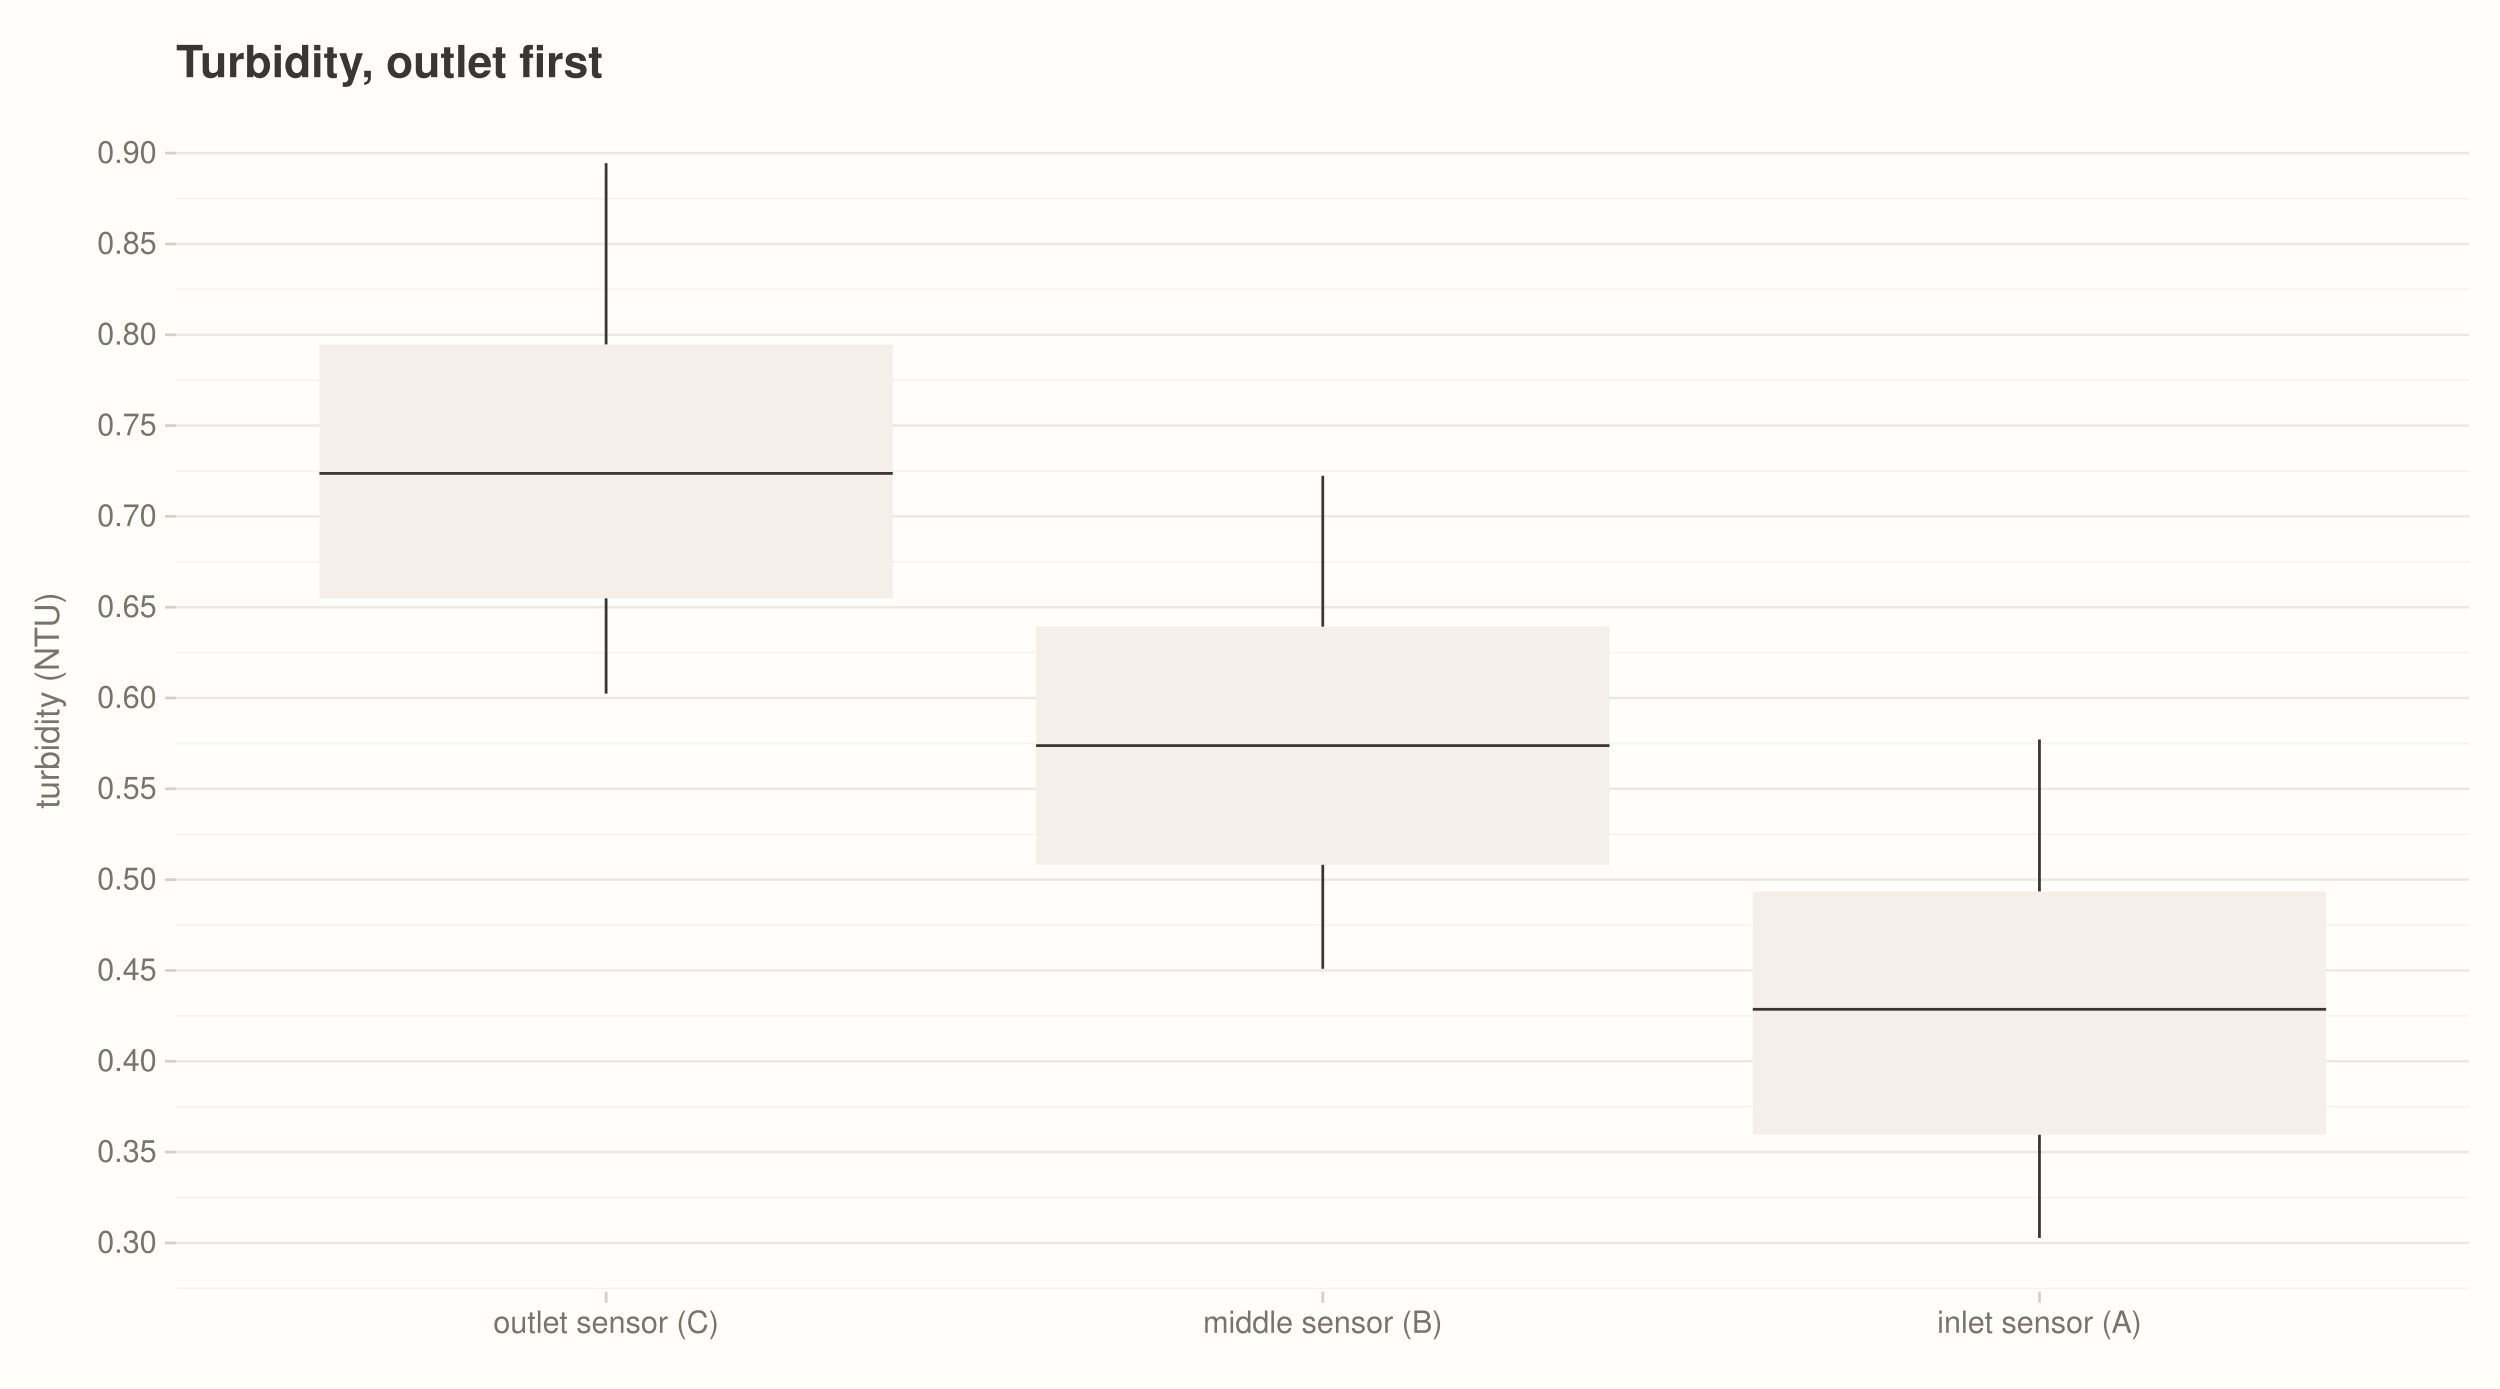
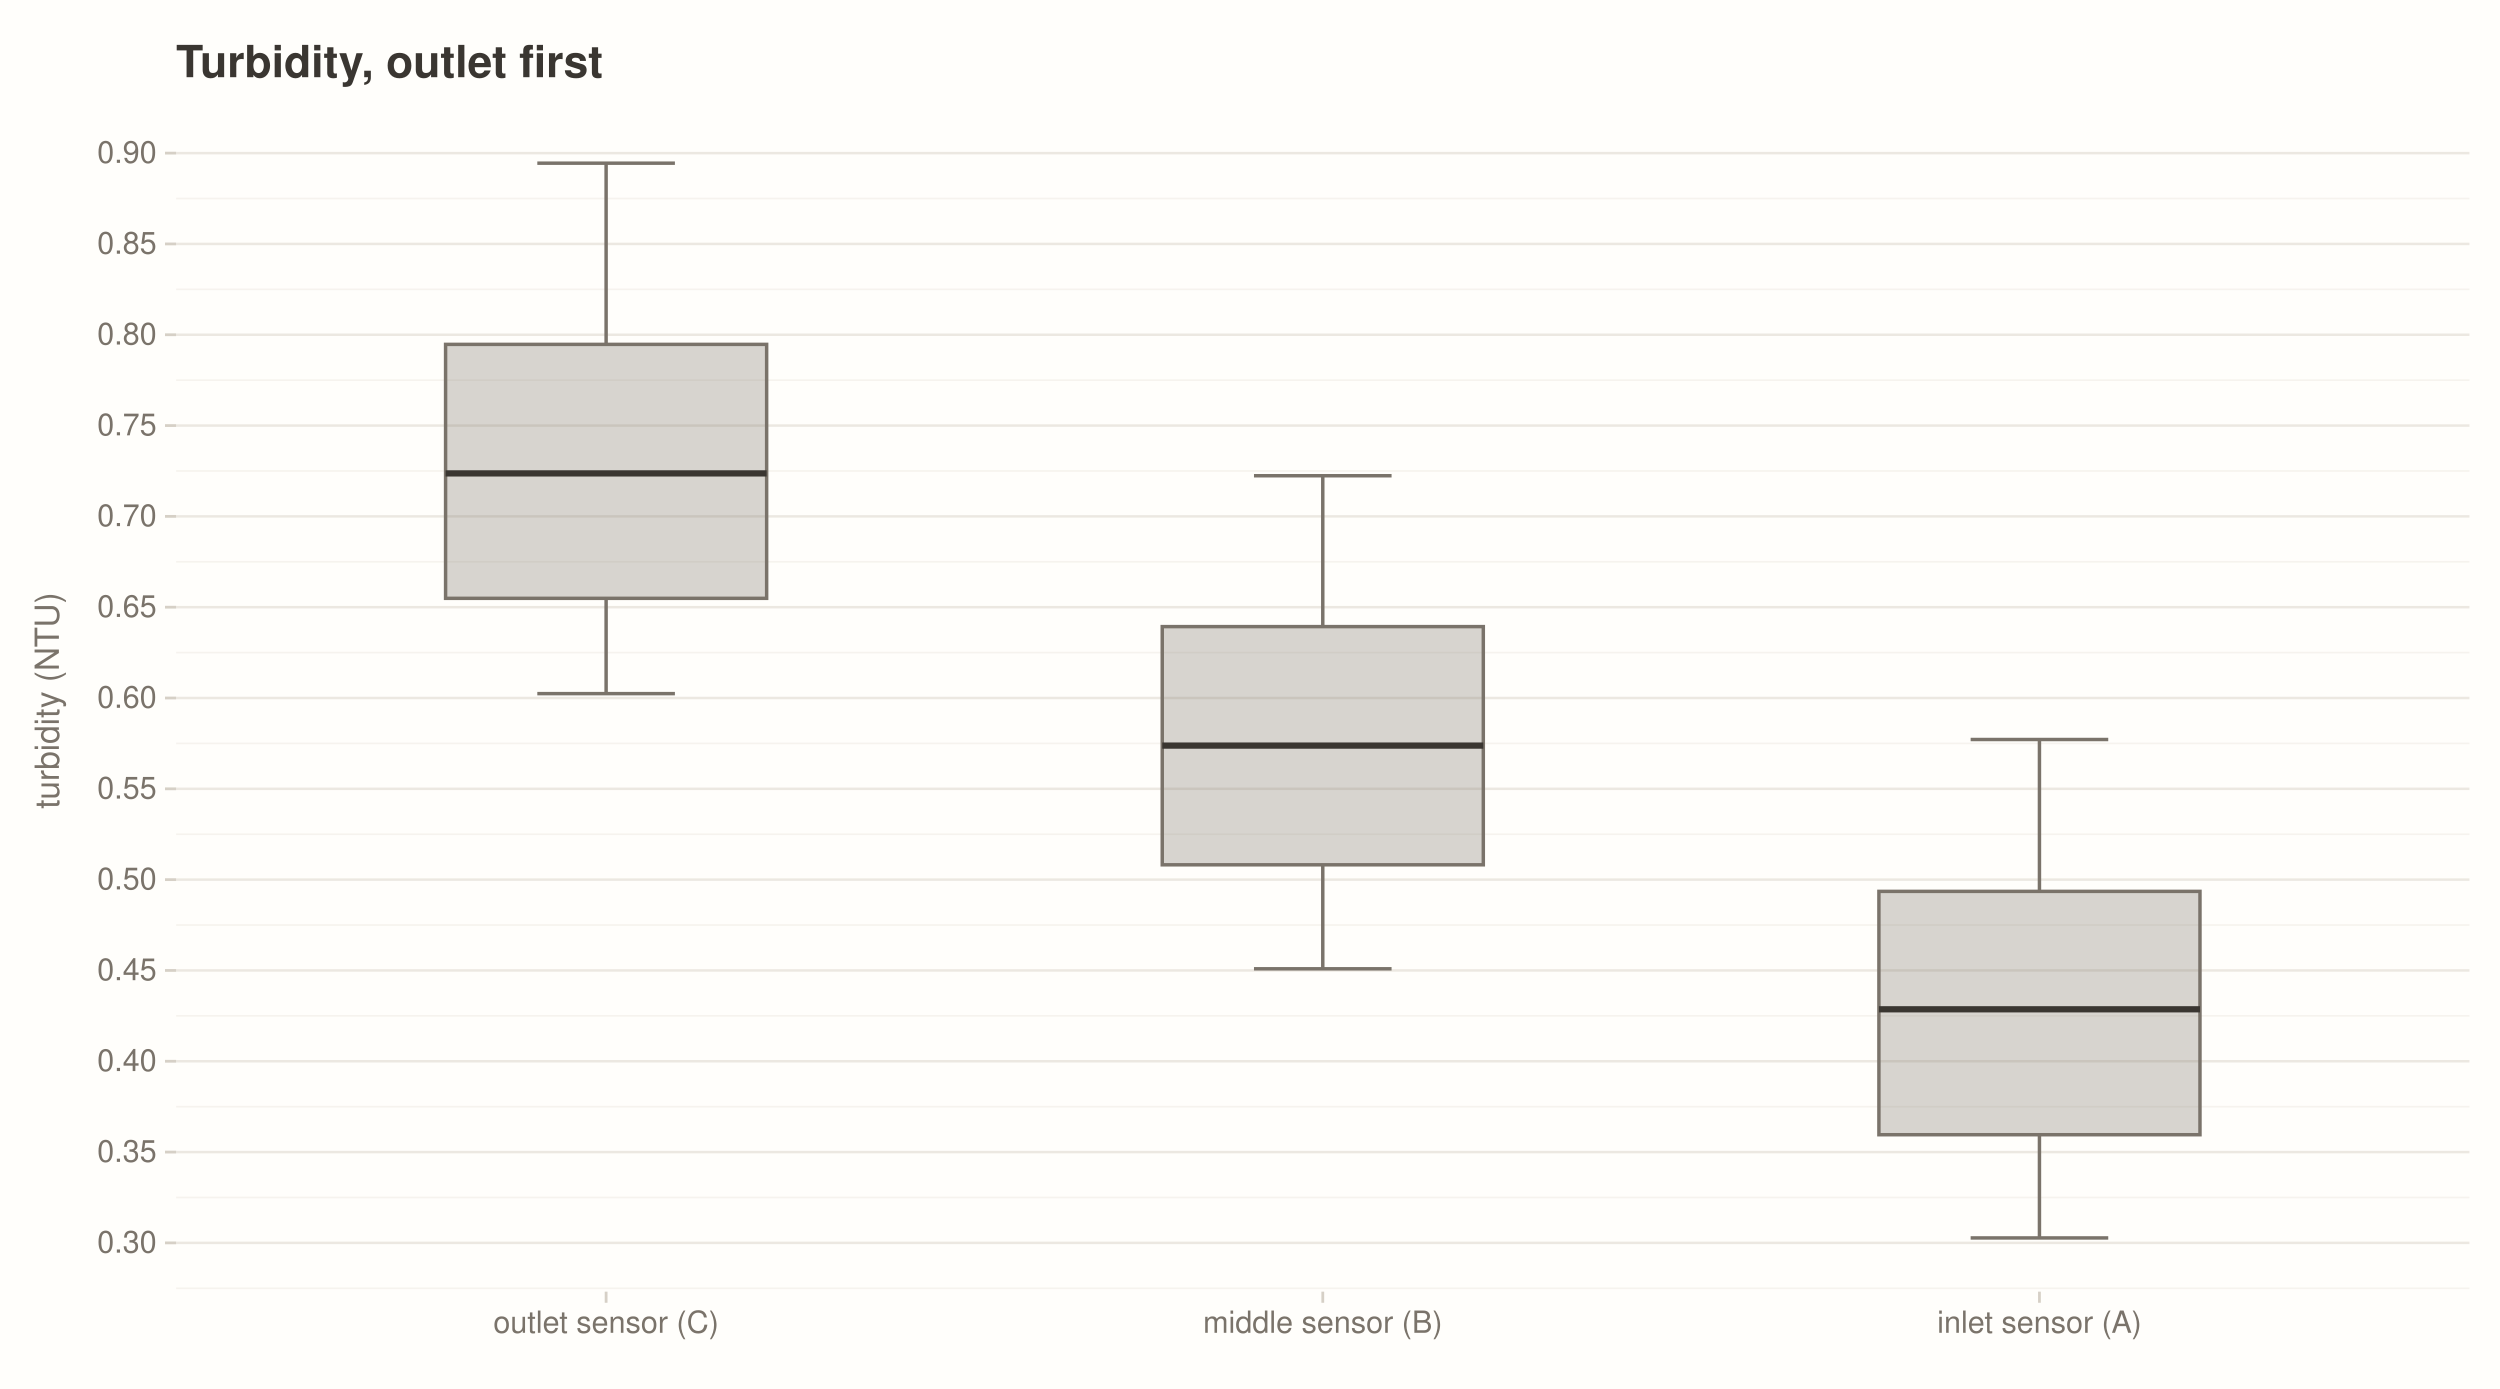
<svg xmlns="http://www.w3.org/2000/svg" width="900" height="500" viewBox="0 0 900 500" font-family="Helvetica, Arial, 'Liberation Sans', sans-serif" font-size="12" style="color:#3A3631">
  <rect width="900" height="500" fill="#FFFEFB" />
  <text x="63.4" y="27.8" font-size="16" font-weight="bold" fill="#3A3631" text-anchor="start">Turbidity, outlet first</text>
  <text transform="translate(21.2,252.2) rotate(-90)" text-anchor="middle" font-size="12" fill="#7A736A">turbidity (NTU)</text>
  <g class="pt-panels">
    <g class="pt-panel" data-panel="0" transform="translate(31.4,39.4)" fill="currentColor" text-anchor="middle">
      <g aria-label="y-grid" aria-hidden="true" stroke="#F6F3EE" stroke-width="0.6">
        <line x1="32" x2="857.6" y1="424.386" y2="424.386" />
        <line x1="32" x2="857.6" y1="391.693" y2="391.693" />
        <line x1="32" x2="857.6" y1="359" y2="359" />
        <line x1="32" x2="857.6" y1="326.307" y2="326.307" />
        <line x1="32" x2="857.6" y1="293.614" y2="293.614" />
        <line x1="32" x2="857.6" y1="260.921" y2="260.921" />
        <line x1="32" x2="857.6" y1="228.228" y2="228.228" />
        <line x1="32" x2="857.6" y1="195.535" y2="195.535" />
        <line x1="32" x2="857.6" y1="162.842" y2="162.842" />
        <line x1="32" x2="857.6" y1="130.149" y2="130.149" />
        <line x1="32" x2="857.6" y1="97.456" y2="97.456" />
        <line x1="32" x2="857.6" y1="64.763" y2="64.763" />
        <line x1="32" x2="857.6" y1="32.07" y2="32.07" />
      </g>
      <g aria-label="y-grid" aria-hidden="true" stroke="#ECE8E1" stroke-width="0.9">
        <line x1="32" x2="857.6" y1="408.04" y2="408.04" />
        <line x1="32" x2="857.6" y1="375.347" y2="375.347" />
        <line x1="32" x2="857.6" y1="342.653" y2="342.653" />
        <line x1="32" x2="857.6" y1="309.96" y2="309.96" />
        <line x1="32" x2="857.6" y1="277.267" y2="277.267" />
        <line x1="32" x2="857.6" y1="244.574" y2="244.574" />
        <line x1="32" x2="857.6" y1="211.881" y2="211.881" />
        <line x1="32" x2="857.6" y1="179.188" y2="179.188" />
        <line x1="32" x2="857.6" y1="146.495" y2="146.495" />
        <line x1="32" x2="857.6" y1="113.802" y2="113.802" />
        <line x1="32" x2="857.6" y1="81.109" y2="81.109" />
        <line x1="32" x2="857.6" y1="48.416" y2="48.416" />
        <line x1="32" x2="857.6" y1="15.723" y2="15.723" />
      </g>
      <clipPath id="plot-clip-120">
        <rect x="32" y="0" width="825.6" height="425.6" />
      </clipPath>
      <g aria-label="rule" clip-path="url(#plot-clip-120)">
-         <g stroke="#3A3631" transform="translate(103.2,0)">
-           <line x1="599.6" x2="599.6" y1="406.255" y2="226.822" />
-           <line x1="341.6" x2="341.6" y1="309.365" y2="131.868" />
-           <line x1="83.6" x2="83.6" y1="210.306" y2="19.345" />
+         <g stroke-width="1.25" transform="translate(103.2,0)">
+           <line x1="599.6" x2="599.6" y1="281.495" y2="226.822" stroke="#7A736A" />
+           <line x1="341.6" x2="341.6" y1="186.178" y2="131.868" stroke="#7A736A" />
+           <line x1="83.6" x2="83.6" y1="84.575" y2="19.345" stroke="#7A736A" />
+         </g>
+       </g>
+       <g aria-label="rule" clip-path="url(#plot-clip-120)">
+         <g stroke-width="1.25" transform="translate(103.2,0)">
+           <line x1="599.6" x2="599.6" y1="406.255" y2="369.101" stroke="#7A736A" />
+           <line x1="341.6" x2="341.6" y1="309.365" y2="271.929" stroke="#7A736A" />
+           <line x1="83.6" x2="83.6" y1="210.306" y2="176.001" stroke="#7A736A" />
+         </g>
+       </g>
+       <g aria-label="tick" clip-path="url(#plot-clip-120)">
+         <g stroke-width="1.25">
+           <line x1="678.032" x2="727.568" y1="226.822" y2="226.822" stroke="#7A736A" />
+           <line x1="420.032" x2="469.568" y1="131.868" y2="131.868" stroke="#7A736A" />
+           <line x1="162.032" x2="211.568" y1="19.345" y2="19.345" stroke="#7A736A" />
+         </g>
+       </g>
+       <g aria-label="tick" clip-path="url(#plot-clip-120)">
+         <g stroke-width="1.25">
+           <line x1="678.032" x2="727.568" y1="406.255" y2="406.255" stroke="#7A736A" />
+           <line x1="420.032" x2="469.568" y1="309.365" y2="309.365" stroke="#7A736A" />
+           <line x1="162.032" x2="211.568" y1="210.306" y2="210.306" stroke="#7A736A" />
        </g>
      </g>
      <g aria-label="bar" clip-path="url(#plot-clip-120)">
-         <g fill="#F4F0E9">
-           <rect x="599.6" width="206.4" y="281.495" height="87.606" />
-           <rect x="341.6" width="206.4" y="186.178" height="85.751" />
-           <rect x="83.6" width="206.4" y="84.575" height="91.426" />
+         <g fill-opacity="0.3" stroke-width="1.25">
+           <rect x="645.008" width="115.584" y="281.495" height="87.606" fill="#7A736A" stroke="#7A736A" />
+           <rect x="387.008" width="115.584" y="186.178" height="85.751" fill="#7A736A" stroke="#7A736A" />
+           <rect x="129.008" width="115.584" y="84.575" height="91.426" fill="#7A736A" stroke="#7A736A" />
        </g>
      </g>
      <g aria-label="tick" clip-path="url(#plot-clip-120)">
-         <g stroke="#3A3631">
-           <line x1="599.6" x2="806" y1="323.947" y2="323.947" />
-           <line x1="341.6" x2="548" y1="229.016" y2="229.016" />
-           <line x1="83.6" x2="290" y1="131.025" y2="131.025" />
+         <g stroke="#3A3631" stroke-width="2.25">
+           <line x1="645.008" x2="760.592" y1="323.947" y2="323.947" />
+           <line x1="387.008" x2="502.592" y1="229.016" y2="229.016" />
+           <line x1="129.008" x2="244.592" y1="131.025" y2="131.025" />
        </g>
      </g>
      <g aria-label="x-axis tick" aria-hidden="true" fill="none" stroke="#D6D0C6" transform="translate(103.2,0)">
        <path transform="translate(83.6,425.6)" d="M0,0L0,4" />
        <path transform="translate(341.6,425.6)" d="M0,0L0,4" />
        <path transform="translate(599.6,425.6)" d="M0,0L0,4" />
      </g>
      <g aria-label="x-axis tick label" fill="#7A736A" font-size="11" transform="translate(103.2,7)">
        <text y="0.71em" transform="translate(83.6,425.6)">outlet sensor (C)</text>
        <text y="0.71em" transform="translate(341.6,425.6)">middle sensor (B)</text>
        <text y="0.71em" transform="translate(599.6,425.6)">inlet sensor (A)</text>
      </g>
      <g aria-label="y-axis tick" aria-hidden="true" fill="none" stroke="#D6D0C6">
        <path transform="translate(32,408.0396)" d="M0,0L-4,0" />
        <path transform="translate(32,375.3465)" d="M0,0L-4,0" />
        <path transform="translate(32,342.6535)" d="M0,0L-4,0" />
        <path transform="translate(32,309.9605)" d="M0,0L-4,0" />
        <path transform="translate(32,277.2674)" d="M0,0L-4,0" />
        <path transform="translate(32,244.5744)" d="M0,0L-4,0" />
        <path transform="translate(32,211.8813)" d="M0,0L-4,0" />
        <path transform="translate(32,179.1883)" d="M0,0L-4,0" />
        <path transform="translate(32,146.4952)" d="M0,0L-4,0" />
        <path transform="translate(32,113.8022)" d="M0,0L-4,0" />
        <path transform="translate(32,81.10915)" d="M0,0L-4,0" />
        <path transform="translate(32,48.41611)" d="M0,0L-4,0" />
        <path transform="translate(32,15.72307)" d="M0,0L-4,0" />
      </g>
      <g aria-label="y-axis tick label" fill="#7A736A" text-anchor="end" font-size="11" font-variant="tabular-nums" transform="translate(-7,0)">
        <text y="0.32em" transform="translate(32,408.0396)">0.30</text>
        <text y="0.32em" transform="translate(32,375.3465)">0.35</text>
        <text y="0.32em" transform="translate(32,342.6535)">0.40</text>
        <text y="0.32em" transform="translate(32,309.9605)">0.45</text>
        <text y="0.32em" transform="translate(32,277.2674)">0.50</text>
        <text y="0.32em" transform="translate(32,244.5744)">0.55</text>
        <text y="0.32em" transform="translate(32,211.8813)">0.60</text>
        <text y="0.32em" transform="translate(32,179.1883)">0.65</text>
        <text y="0.32em" transform="translate(32,146.4952)">0.70</text>
        <text y="0.32em" transform="translate(32,113.8022)">0.75</text>
        <text y="0.32em" transform="translate(32,81.10915)">0.80</text>
        <text y="0.32em" transform="translate(32,48.41611)">0.85</text>
        <text y="0.32em" transform="translate(32,15.72307)">0.90</text>
      </g>
    </g>
  </g>
</svg>
